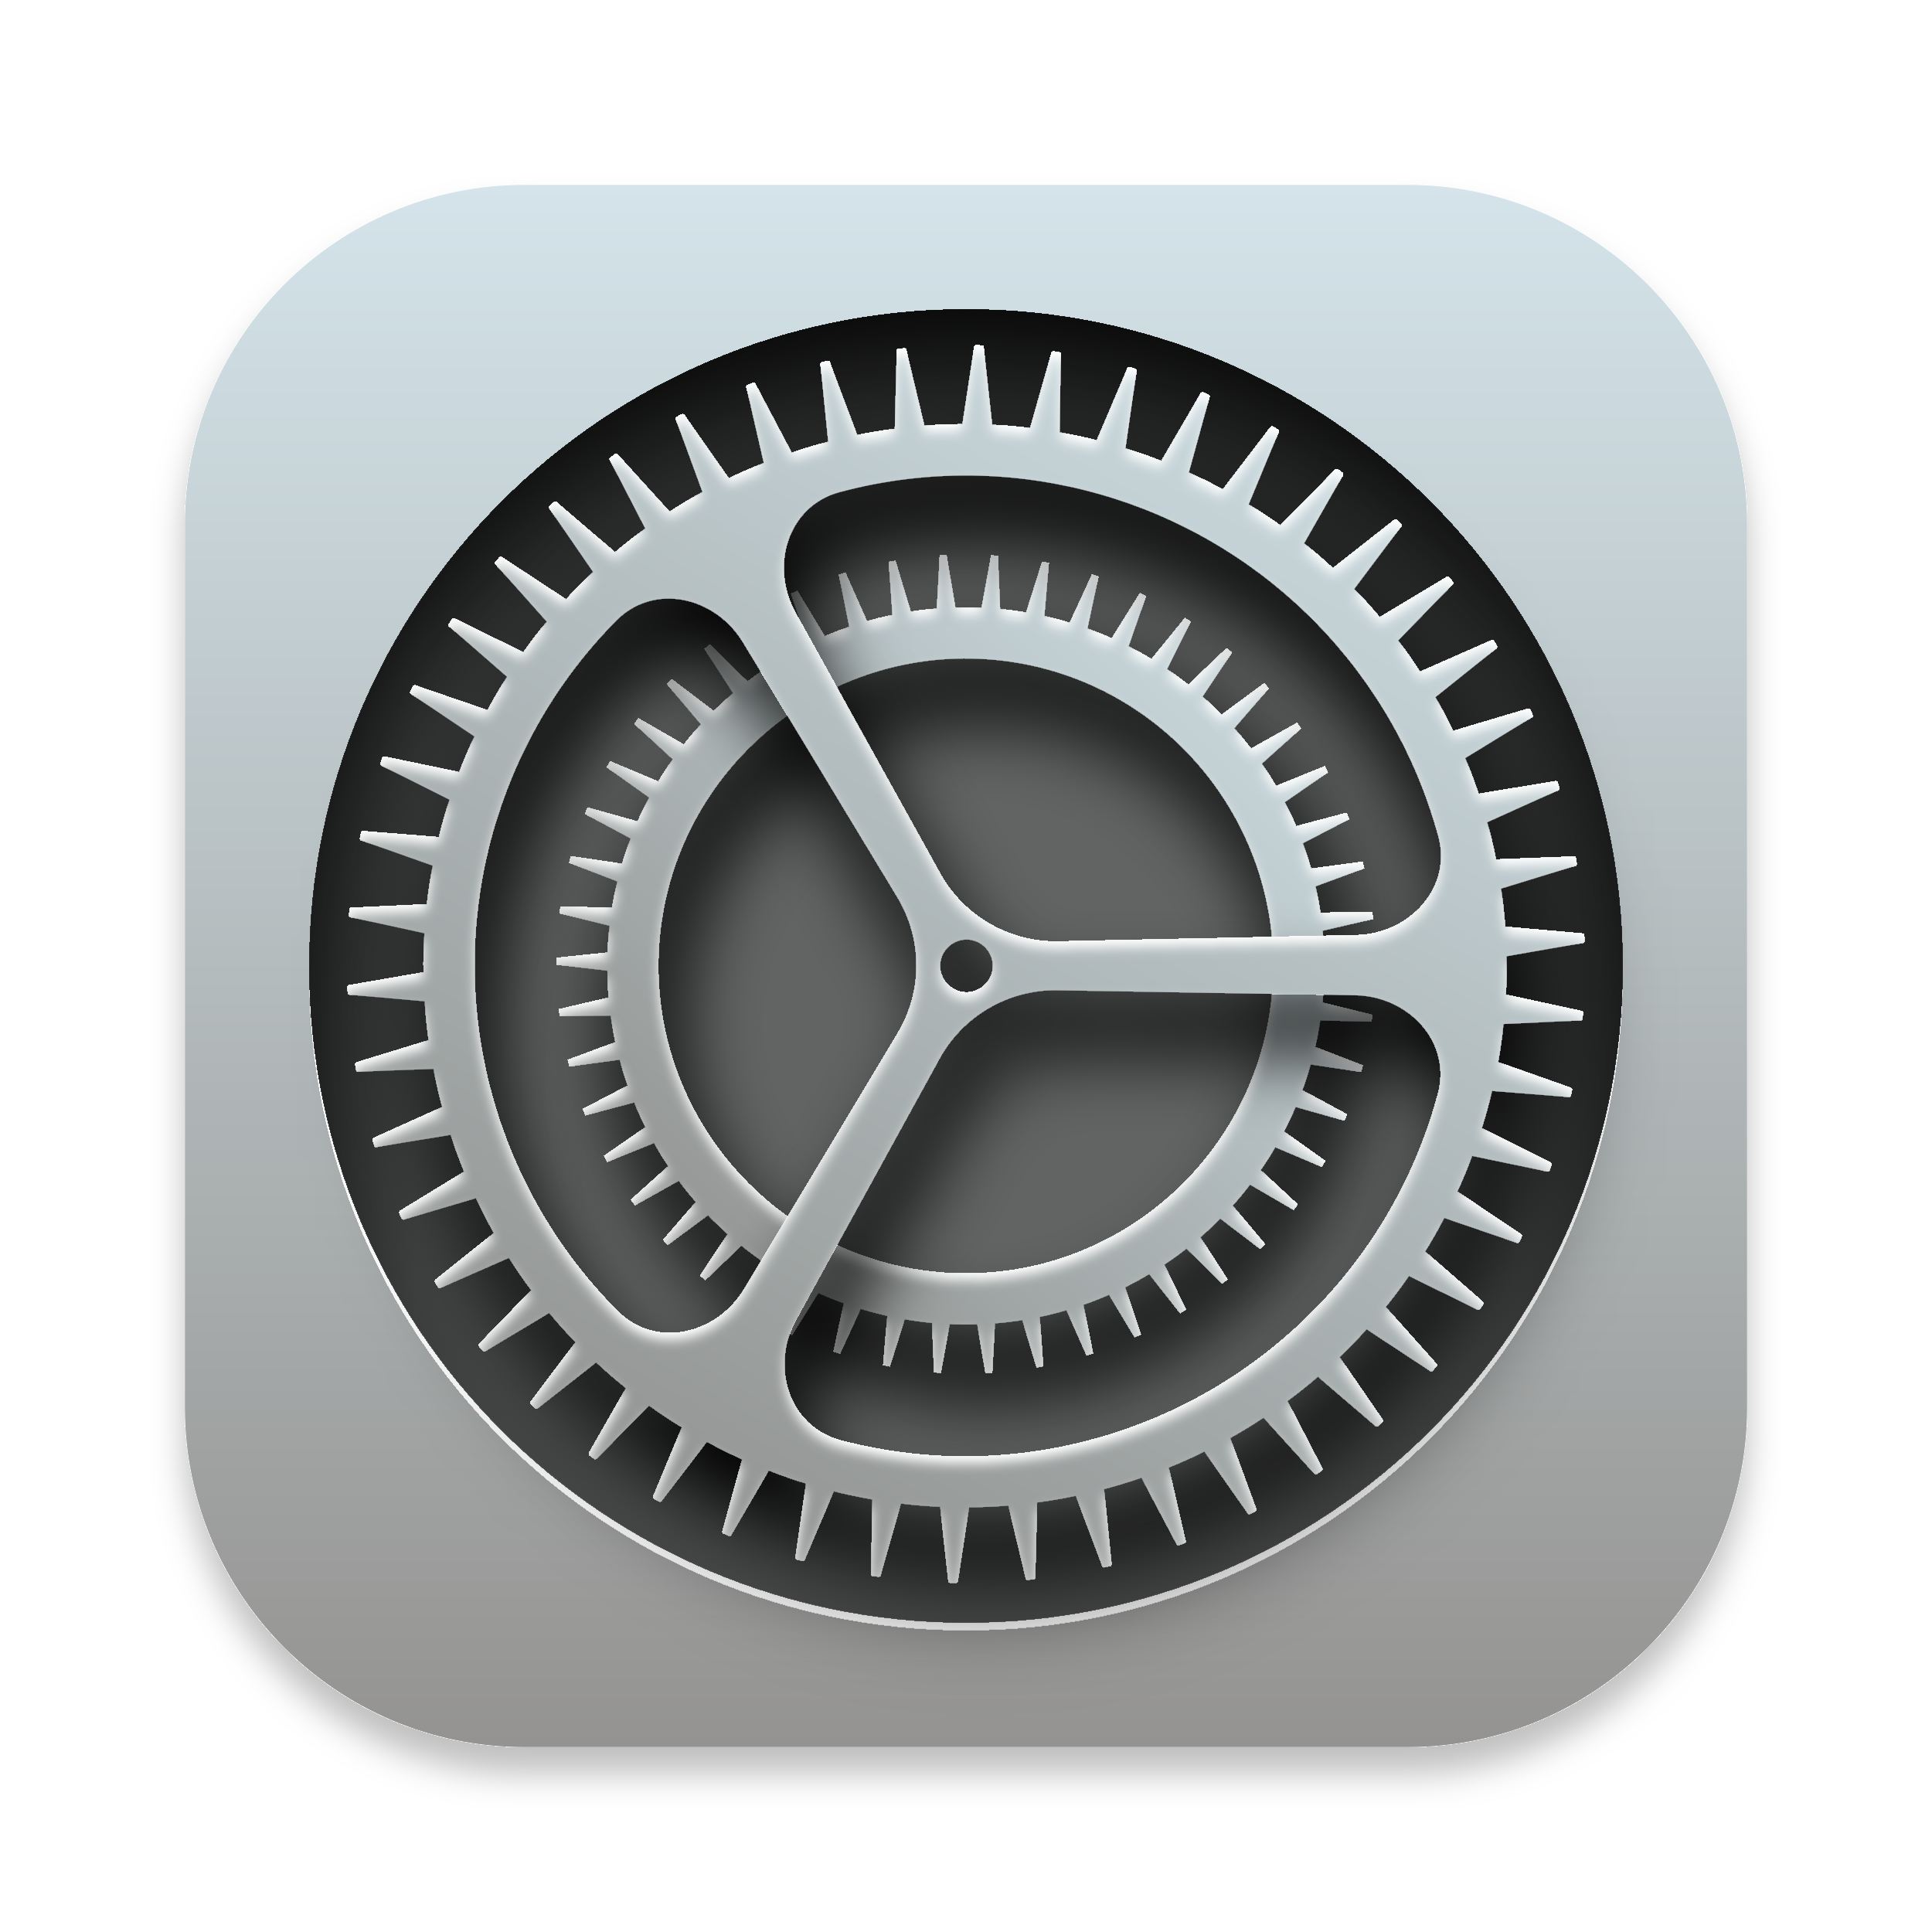
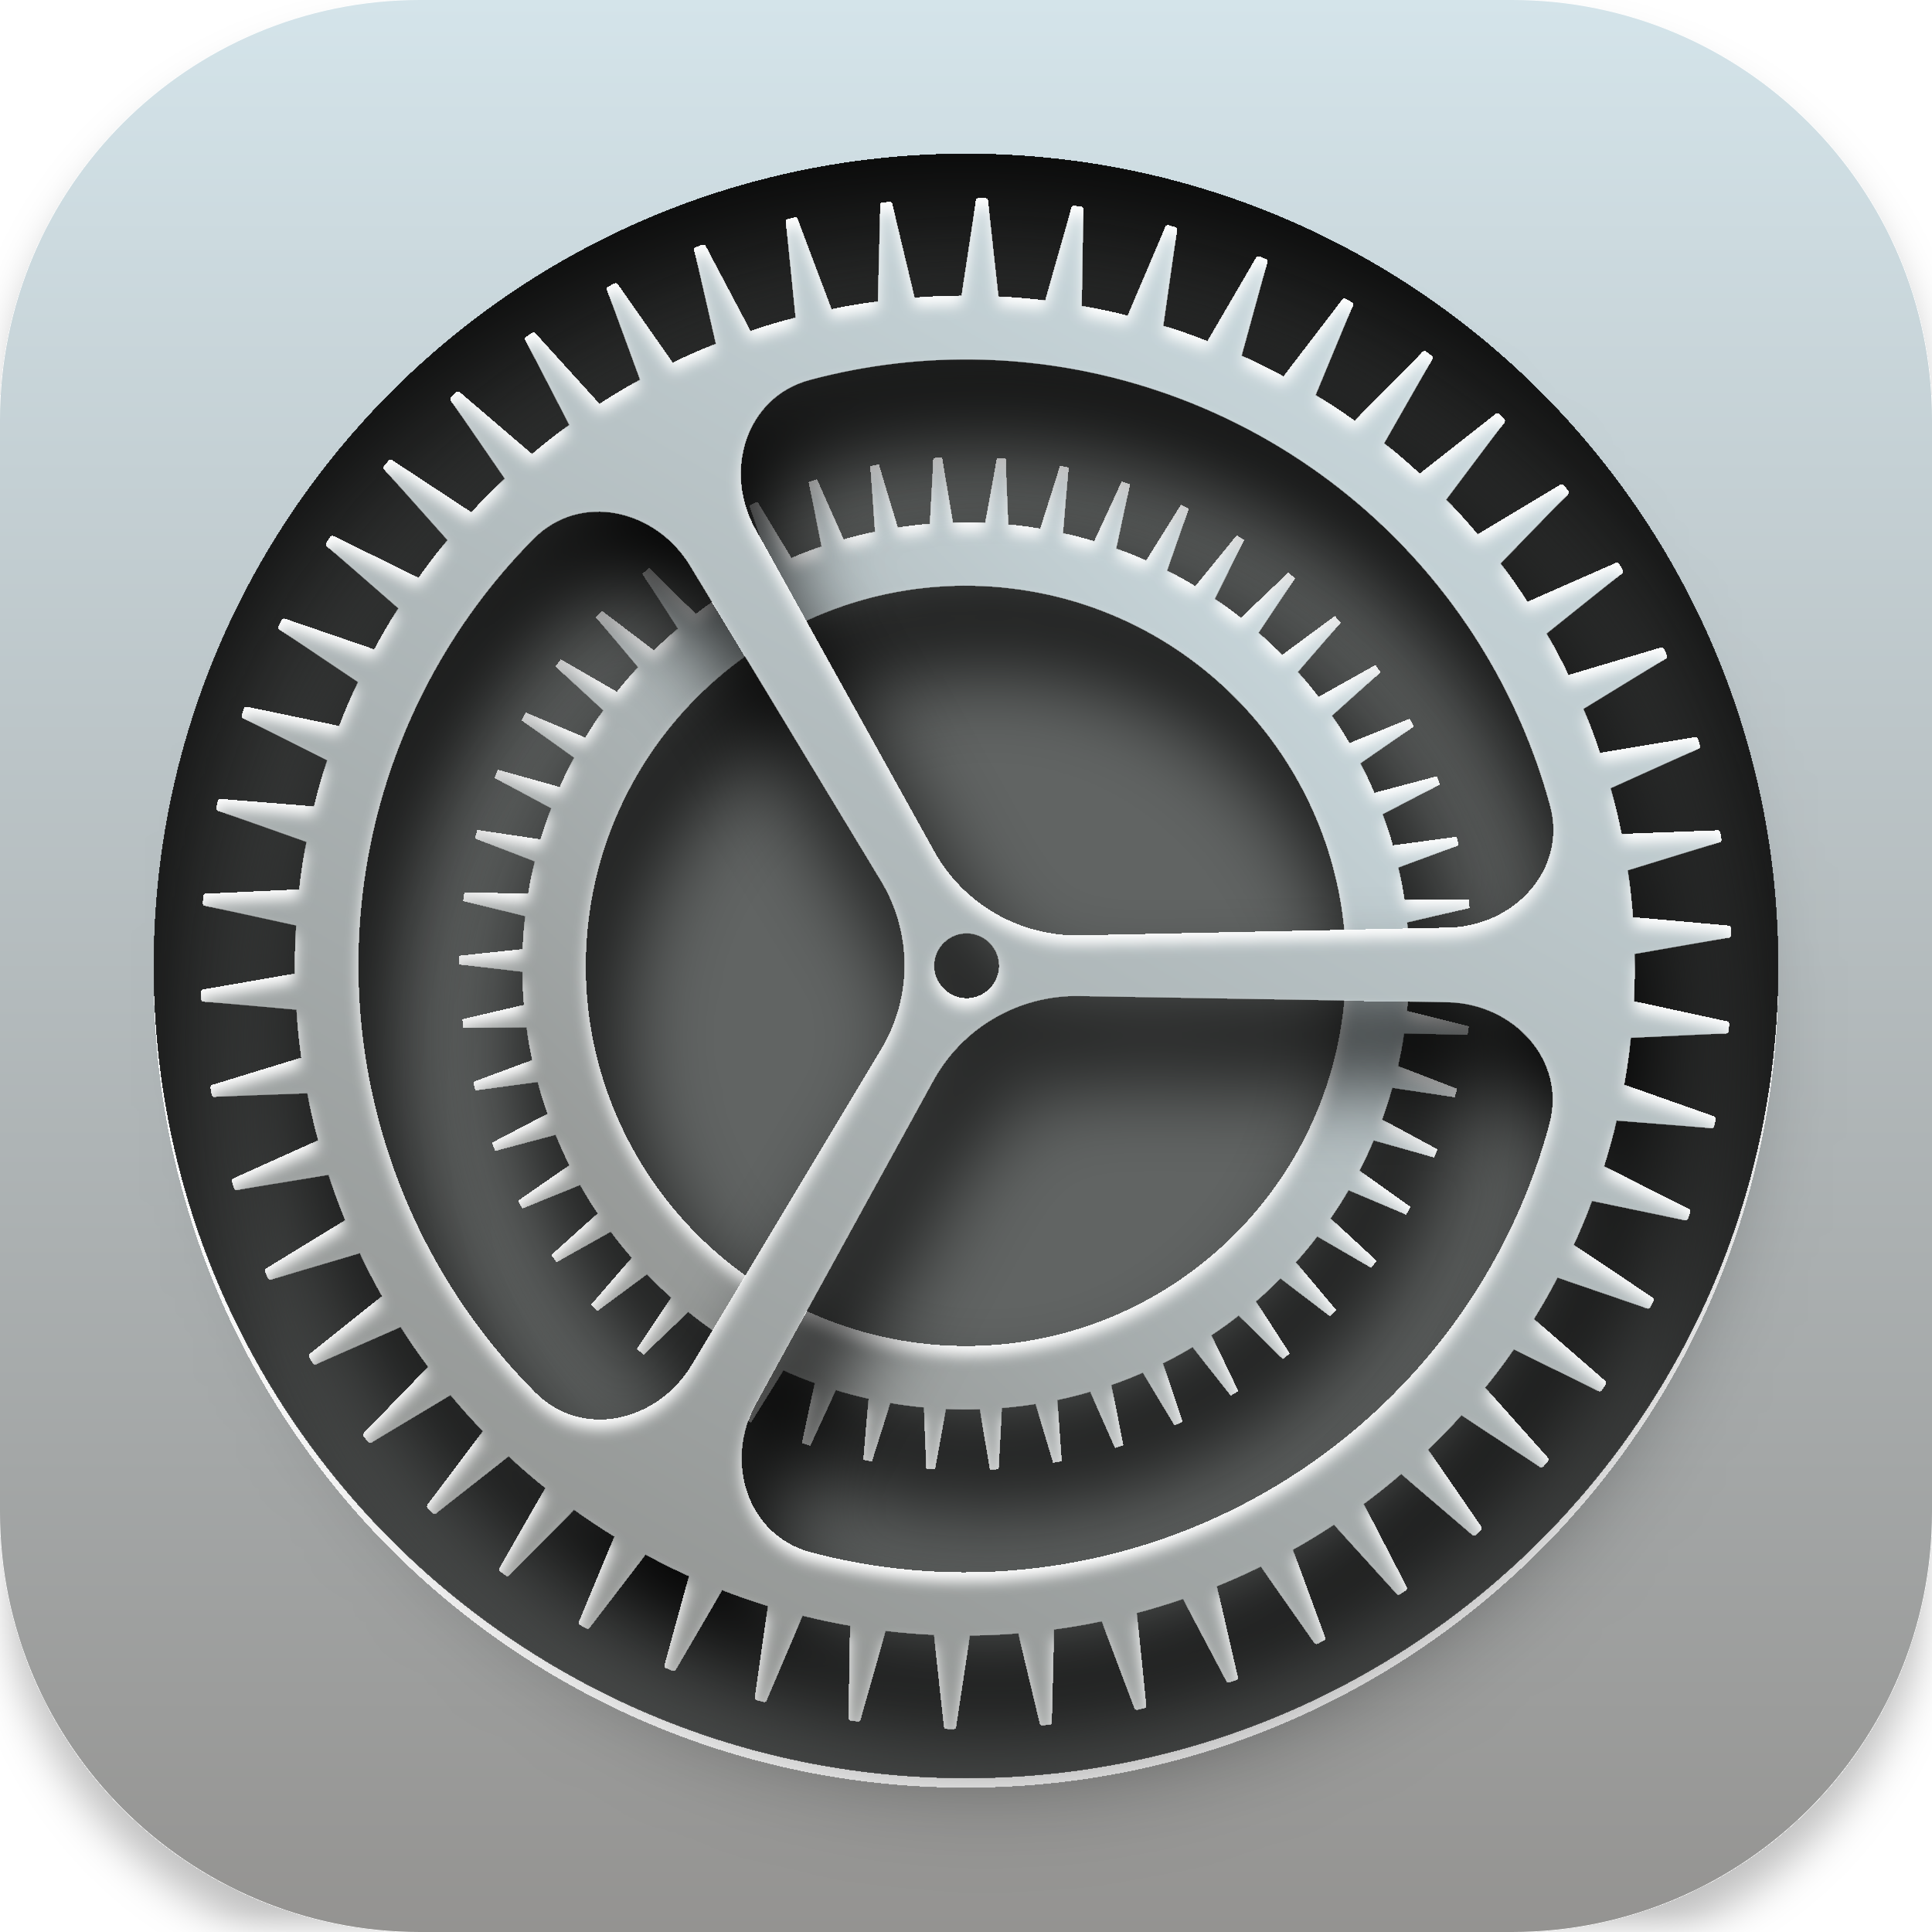
- <svg xmlns="http://www.w3.org/2000/svg" width="1024" height="1024" viewBox="0 0 1024 1024" fill="none">
+ <svg xmlns="http://www.w3.org/2000/svg" fill="none" viewBox="98 98 828 828">
  <g filter="url(#filter0_d_167_22)">
    <rect x="98" y="98" width="828" height="828" rx="180" fill="url(#paint0_linear_167_22)" />
  </g>
  <g filter="url(#filter1_di_167_22)">
    <circle cx="512" cy="512" r="348" fill="#616463" />
  </g>
  <g filter="url(#filter2_di_167_22)">
    <path fill-rule="evenodd" clip-rule="evenodd" d="M525.382 294.406L520.296 322.18C515.61 321.972 510.955 321.935 506.337 322.066L501.64 294.24L498.13 294.436L496.567 322.593C491.895 322.966 487.266 323.51 482.688 324.219L474.555 297.248L471.097 297.882L473.071 325.964C468.485 326.919 463.956 328.041 459.49 329.323L448.059 303.626L444.709 304.689L450.179 332.26C445.751 333.784 441.394 335.467 437.114 337.304L422.573 313.275L419.382 314.75L428.252 341.381C424.051 343.446 419.933 345.664 415.908 348.026L398.497 326.042L395.515 327.905L407.632 353.171C403.719 355.745 399.904 358.46 396.196 361.311L376.211 341.726L373.486 343.948L388.635 367.434C385.067 370.478 381.612 373.652 378.276 376.951L356.065 360.08L353.641 362.626L371.548 383.95C368.38 387.419 365.338 391.008 362.428 394.709L338.38 380.814L336.294 383.643L356.641 402.471C353.924 406.315 351.345 410.268 348.912 414.321L323.432 403.6L321.717 406.669L344.157 422.721C341.938 426.884 339.869 431.143 337.958 435.49L311.458 428.081L310.141 431.34L334.309 444.396C332.63 448.811 331.11 453.308 329.756 457.882L302.648 453.869L301.75 457.268L327.266 467.154C326.156 471.749 325.211 476.413 324.439 481.14L297.138 480.558L296.673 484.043L323.132 490.629C322.829 493.316 322.583 496.021 322.392 498.744C322.248 500.8 322.138 502.85 322.06 504.895L295.017 507.728L294.992 511.243L321.935 514.446C321.992 519.265 322.23 524.047 322.644 528.783L296.317 534.949L296.733 538.439L323.711 538.241C324.373 543.024 325.215 547.755 326.23 552.426L301.02 561.792L301.87 565.203L328.476 561.643C329.739 566.311 331.177 570.912 332.782 575.437L309.049 587.834L310.32 591.112L336.167 584.272C338.012 588.748 340.023 593.142 342.194 597.445L320.28 612.665L321.952 615.757L346.656 605.765C349.051 609.978 351.603 614.092 354.305 618.101L334.533 635.892L336.579 638.75L359.764 625.781C362.67 629.665 365.724 633.436 368.916 637.086L351.585 657.149L353.974 659.729L375.278 644.009C378.652 647.504 382.161 650.871 385.796 654.103L371.169 676.102L373.861 678.362L392.959 660.161C396.749 663.21 400.66 666.117 404.685 668.874L392.971 692.451L395.926 694.355L412.537 673.973C416.683 676.522 420.938 678.917 425.293 681.15L416.652 705.938L419.822 707.457L433.713 685.208C438.148 687.211 442.677 689.05 447.294 690.717L441.836 716.351L445.171 717.461L456.153 693.67C460.801 695.093 465.528 696.343 470.329 697.414L468.127 723.526L471.575 724.209L479.491 699.223C484.27 700.045 489.116 700.691 494.02 701.153L495.109 727.349L498.616 727.594L503.339 701.804C508.26 702.029 513.149 702.064 517.996 701.915L522.358 727.76L525.868 727.564L527.321 701.399C532.224 701.007 537.079 700.427 541.879 699.665L549.443 724.752L552.901 724.117L551.063 697.974C555.866 696.965 560.608 695.774 565.278 694.408L575.939 718.374L579.29 717.311L574.181 691.562C578.805 689.956 583.351 688.176 587.812 686.229L601.425 708.725L604.616 707.25L596.297 682.273C600.667 680.102 604.945 677.768 609.122 675.277L625.502 695.958L628.483 694.095L617.059 670.274C621.108 667.58 625.051 664.734 628.878 661.743L647.788 680.273L650.512 678.052L636.142 655.772C639.811 652.602 643.359 649.293 646.779 645.851L667.933 661.92L670.357 659.374L653.253 639.005C656.486 635.412 659.587 631.692 662.545 627.854L685.618 641.186L687.705 638.357L668.121 620.235C670.869 616.277 673.473 612.206 675.922 608.03L700.566 618.399L702.281 615.331L680.504 599.752C682.723 595.494 684.787 591.138 686.688 586.691L712.54 593.919L713.857 590.66L690.195 577.877C691.85 573.393 693.342 568.825 694.663 564.18L721.351 568.13L722.249 564.732L697.036 554.963C698.106 550.33 699.007 545.629 699.734 540.864L726.861 541.441L727.325 537.957L700.939 531.389C701.147 529.353 701.323 527.307 701.467 525.251C701.657 522.529 701.789 519.815 701.864 517.113L728.982 514.272L729.006 510.757L701.89 507.534C701.783 502.745 701.496 497.995 701.037 493.291L727.681 487.051L727.265 483.56L699.861 483.762C699.157 479.045 698.277 474.379 697.23 469.773L722.978 460.208L722.128 456.797L694.856 460.446C693.568 455.875 692.112 451.371 690.494 446.94L714.949 434.166L713.678 430.888L686.955 437.96C685.109 433.607 683.105 429.334 680.95 425.148L703.719 409.335L702.047 406.243L676.299 416.657C673.933 412.587 671.419 408.61 668.765 404.734L689.465 386.108L687.419 383.25L663.077 396.866C660.233 393.135 657.253 389.511 654.144 386.001L672.413 364.85L670.024 362.271L647.509 378.884C644.233 375.545 640.833 372.325 637.315 369.231L652.83 345.898L650.137 343.638L629.836 362.985C626.179 360.086 622.411 357.317 618.538 354.687L631.027 329.549L628.072 327.644L610.329 349.416C606.347 347.002 602.266 344.728 598.094 342.603L607.347 316.062L604.176 314.543L589.282 338.399C585.038 336.508 580.709 334.767 576.3 333.182L582.163 305.648L578.827 304.539L567.02 330.116C562.584 328.777 558.076 327.594 553.502 326.575L555.871 298.474L552.423 297.791L543.9 324.692C539.345 323.921 534.731 323.309 530.062 322.863L528.889 294.651L525.382 294.406ZM500.559 674.6C590.362 680.88 668.253 613.171 674.532 523.368C680.812 433.565 613.103 355.674 523.3 349.394C433.497 343.115 355.606 410.824 349.326 500.627C343.047 590.43 410.756 668.321 500.559 674.6Z" fill="url(#paint1_linear_167_22)" />
  </g>
  <g filter="url(#filter3_di_167_22)">
    <path fill-rule="evenodd" clip-rule="evenodd" d="M674.702 226.194C674.267 225.943 673.713 226.053 673.408 226.452L648.12 259.467C642.164 256.239 636.141 253.244 630.062 250.478L641.064 210.397C641.197 209.912 640.95 209.405 640.487 209.21L637.723 208.048C637.26 207.854 636.725 208.032 636.472 208.466L615.547 244.347C609.239 241.885 602.882 239.661 596.487 237.673L602.37 196.59C602.441 196.093 602.133 195.621 601.649 195.486L598.761 194.679C598.278 194.544 597.769 194.789 597.572 195.251L581.333 233.415C574.77 231.766 568.177 230.358 561.565 229.187L562.252 187.744C562.261 187.242 561.895 186.811 561.399 186.738L558.433 186.3C557.936 186.227 557.462 186.533 557.325 187.016L546.008 226.874C539.293 226.064 532.57 225.495 525.85 225.164L521.341 183.994C521.286 183.495 520.87 183.114 520.368 183.104L517.37 183.041C516.868 183.03 516.436 183.394 516.361 183.89L510.134 224.823C503.374 224.861 496.628 225.139 489.909 225.652L480.283 185.402C480.166 184.914 479.705 184.588 479.206 184.64L476.224 184.954C475.724 185.006 475.341 185.421 475.329 185.923L474.282 227.275C467.58 228.156 460.915 229.273 454.3 230.62L439.724 191.945C439.547 191.475 439.049 191.209 438.56 191.324L435.641 192.008C435.152 192.123 434.824 192.583 434.875 193.082L439.012 234.171C432.467 235.88 425.983 237.818 419.572 239.983L400.306 203.519C400.071 203.075 399.544 202.874 399.073 203.049L396.263 204.094C395.792 204.269 395.524 204.766 395.637 205.255L404.867 245.398C398.577 247.91 392.371 250.646 386.261 253.601L362.649 219.942C362.361 219.531 361.812 219.398 361.367 219.631L358.71 221.02C358.265 221.252 358.062 221.779 358.235 222.25L372.376 260.792C366.439 264.074 360.608 267.573 354.896 271.284L327.348 240.956C327.01 240.585 326.449 240.521 326.037 240.808L323.575 242.519C323.163 242.805 323.027 243.353 323.257 243.799L342.053 280.138C336.567 284.145 331.208 288.359 325.989 292.778L294.958 266.229C294.577 265.902 294.012 265.909 293.639 266.245L291.411 268.251C291.038 268.587 290.972 269.148 291.256 269.562L314.389 303.157C309.448 307.827 304.653 312.694 300.017 317.754L265.992 295.361C265.572 295.085 265.013 295.163 264.685 295.543L262.726 297.813C262.398 298.193 262.402 298.757 262.737 299.132L289.836 329.494C285.523 334.75 281.372 340.189 277.395 345.81L240.905 327.895C240.454 327.673 239.909 327.82 239.631 328.239L237.972 330.736C237.694 331.154 237.769 331.714 238.148 332.044L268.774 358.714C266.78 361.88 264.838 365.097 262.951 368.366C261.397 371.056 259.892 373.762 258.436 376.48L220.093 363.316C219.618 363.153 219.096 363.367 218.873 363.817L217.54 366.502C217.317 366.952 217.461 367.498 217.878 367.778L251.489 390.321C248.552 396.585 245.861 402.911 243.413 409.287L203.885 401.066C203.394 400.963 202.902 401.242 202.737 401.716L201.751 404.547C201.586 405.021 201.798 405.545 202.247 405.77L238.268 423.847C236.137 430.44 234.257 437.075 232.626 443.74L192.536 440.55C192.036 440.51 191.583 440.847 191.479 441.339L190.856 444.271C190.751 444.762 191.027 445.255 191.501 445.422L229.37 458.795C228.088 465.61 227.059 472.446 226.281 479.29L186.226 481.145C185.724 481.168 185.318 481.56 185.276 482.06L185.025 485.048C184.983 485.548 185.318 486.002 185.809 486.108L224.956 494.608C224.545 501.534 224.386 508.457 224.477 515.365L185.053 522.21C184.558 522.296 184.204 522.736 184.225 523.237L184.35 526.233C184.371 526.735 184.761 527.143 185.261 527.187L225.089 530.707C225.551 537.632 226.263 544.53 227.221 551.388L189.036 563.099C188.556 563.246 188.26 563.727 188.343 564.222L188.843 567.178C188.927 567.673 189.365 568.03 189.867 568.011L229.746 566.514C231.071 573.33 232.642 580.096 234.454 586.796L198.113 603.167C197.655 603.373 197.421 603.887 197.566 604.368L198.433 607.238C198.578 607.719 199.057 608.017 199.553 607.935L238.842 601.467C241.01 608.07 243.416 614.598 246.059 621.035L212.139 641.78C211.711 642.042 211.543 642.581 211.747 643.04L212.967 645.779C213.171 646.238 213.684 646.474 214.165 646.331L252.236 635.018C255.216 641.304 258.427 647.491 261.866 653.563L230.895 678.332C230.502 678.645 230.404 679.201 230.664 679.631L232.217 682.195C232.477 682.625 233.015 682.794 233.475 682.592L269.737 666.637C273.486 672.503 277.456 678.245 281.646 683.85L254.084 712.244C253.734 712.604 253.705 713.168 254.017 713.562L255.88 715.911C256.192 716.305 256.747 716.406 257.178 716.148L291.094 695.809C295.553 701.152 300.223 706.351 305.101 711.393L281.34 742.983C281.038 743.384 281.081 743.947 281.44 744.298L283.582 746.396C283.94 746.747 284.504 746.778 284.899 746.468L315.982 722.052C321.075 726.78 326.366 731.347 331.852 735.738L312.234 770.063C311.985 770.499 312.098 771.052 312.498 771.356L314.886 773.168C315.286 773.472 315.849 773.432 316.202 773.075L343.995 744.94C349.63 748.979 355.449 752.843 361.45 756.519L346.278 793.057C346.086 793.521 346.267 794.056 346.702 794.307L349.298 795.806C349.733 796.057 350.287 795.946 350.592 795.548L374.649 764.14C380.833 767.498 387.089 770.606 393.405 773.466L382.936 811.603C382.803 812.088 383.05 812.595 383.513 812.79L386.277 813.952C386.739 814.146 387.275 813.967 387.528 813.534L407.445 779.382C413.992 781.938 420.592 784.237 427.233 786.282L421.63 825.41C421.559 825.907 421.867 826.379 422.351 826.514L425.238 827.321C425.722 827.456 426.231 827.211 426.427 826.749L441.905 790.376C448.71 792.08 455.547 793.525 462.404 794.715L461.748 834.257C461.74 834.759 462.105 835.189 462.602 835.263L465.568 835.701C466.065 835.774 466.539 835.468 466.676 834.984L477.484 796.917C484.433 797.743 491.392 798.311 498.345 798.624L502.659 838.006C502.713 838.505 503.13 838.886 503.632 838.897L506.629 838.959C507.131 838.97 507.563 838.606 507.639 838.11L513.603 798.904C520.582 798.846 527.545 798.534 534.479 797.971L543.717 836.598C543.834 837.086 544.295 837.412 544.794 837.36L547.776 837.046C548.276 836.994 548.659 836.579 548.671 836.077L549.678 796.329C556.574 795.399 563.43 794.219 570.233 792.795L584.276 830.055C584.453 830.525 584.951 830.791 585.44 830.676L588.359 829.992C588.847 829.877 589.176 829.417 589.125 828.918L585.132 789.26C591.841 787.479 598.485 785.456 605.05 783.196L623.694 818.481C623.929 818.925 624.456 819.126 624.927 818.951L627.737 817.906C628.208 817.731 628.475 817.234 628.363 816.745L619.412 777.82C625.831 775.22 632.161 772.388 638.389 769.326L661.351 802.058C661.639 802.469 662.188 802.602 662.633 802.37L665.29 800.98C665.735 800.748 665.938 800.221 665.765 799.75L651.982 762.185C658.009 758.809 663.926 755.21 669.717 751.391L696.652 781.044C696.99 781.415 697.551 781.479 697.963 781.192L700.425 779.481C700.837 779.195 700.973 778.647 700.742 778.201L682.321 742.585C687.859 738.489 693.265 734.18 698.526 729.662L729.042 755.771C729.423 756.098 729.988 756.091 730.361 755.755L732.589 753.749C732.962 753.413 733.028 752.852 732.744 752.438L709.936 719.315C714.892 714.569 719.699 709.624 724.342 704.483L758.008 726.639C758.428 726.915 758.987 726.837 759.315 726.457L761.274 724.187C761.602 723.807 761.597 723.243 761.263 722.868L734.379 692.747C738.677 687.439 742.81 681.945 746.766 676.269L783.095 694.105C783.546 694.327 784.091 694.18 784.369 693.761L786.028 691.264C786.306 690.846 786.231 690.286 785.852 689.956L755.279 663.333C756.906 660.712 758.496 658.056 760.049 655.366C761.936 652.097 763.752 648.807 765.497 645.496L803.907 658.684C804.381 658.847 804.904 658.633 805.127 658.183L806.46 655.498C806.683 655.048 806.538 654.502 806.121 654.222L772.361 631.579C775.241 625.325 777.876 619.01 780.271 612.647L820.115 620.934C820.606 621.037 821.097 620.758 821.263 620.284L822.249 617.453C822.414 616.979 822.202 616.455 821.753 616.23L785.347 597.959C787.411 591.415 789.229 584.829 790.803 578.215L831.463 581.45C831.964 581.49 832.416 581.153 832.521 580.661L833.144 577.729C833.249 577.238 832.973 576.745 832.499 576.578L793.991 562.979C795.208 556.25 796.179 549.502 796.906 542.747L837.774 540.855C838.275 540.832 838.682 540.44 838.724 539.94L838.975 536.952C839.017 536.452 838.681 535.998 838.191 535.892L798.151 527.198C798.51 520.396 798.624 513.596 798.498 506.813L838.947 499.79C839.442 499.704 839.796 499.264 839.775 498.763L839.65 495.767C839.629 495.265 839.239 494.857 838.739 494.813L797.783 491.193C797.288 484.424 796.554 477.681 795.585 470.978L834.964 458.901C835.444 458.753 835.74 458.273 835.657 457.778L835.157 454.822C835.073 454.327 834.635 453.97 834.133 453.989L792.921 455.536C791.591 448.902 790.027 442.317 788.235 435.795L825.887 418.833C826.345 418.627 826.579 418.113 826.434 417.632L825.567 414.762C825.422 414.281 824.943 413.983 824.447 414.065L783.665 420.779C781.525 414.377 779.16 408.047 776.572 401.802L811.861 380.22C812.289 379.958 812.457 379.419 812.253 378.96L811.033 376.221C810.829 375.762 810.316 375.526 809.835 375.669L770.164 387.457C767.249 381.382 764.116 375.401 760.77 369.528L793.105 343.668C793.497 343.355 793.596 342.799 793.336 342.369L791.783 339.805C791.523 339.375 790.985 339.205 790.525 339.408L752.616 356.088C748.969 350.434 745.115 344.895 741.057 339.485L769.916 309.756C770.266 309.396 770.294 308.832 769.982 308.438L768.12 306.089C767.808 305.695 767.253 305.594 766.822 305.852L731.275 327.169C726.955 322.028 722.438 317.022 717.728 312.163L742.66 279.017C742.962 278.616 742.919 278.053 742.56 277.702L740.418 275.604C740.059 275.253 739.496 275.222 739.101 275.532L706.464 301.168C701.545 296.624 696.44 292.231 691.155 287.999L711.766 251.937C712.015 251.501 711.902 250.948 711.502 250.644L709.114 248.832C708.714 248.528 708.151 248.568 707.798 248.925L678.588 278.494C673.153 274.613 667.547 270.895 661.774 267.35L677.722 228.943C677.914 228.479 677.733 227.944 677.298 227.693L674.702 226.194ZM718.764 495.68C747.194 495.082 769.842 470.672 762.378 443.233C755.803 419.062 745.709 395.867 732.343 374.414C709.722 338.107 678.436 307.926 641.297 286.583C604.158 265.24 562.33 253.403 519.573 252.137C494.309 251.39 469.189 254.346 444.997 260.833C417.53 268.199 407.843 300.06 421.643 324.925L498.266 462.982C510.864 485.681 534.989 499.543 560.943 498.997L718.764 495.68ZM421.885 699.455C408.188 724.375 418.004 756.194 445.499 763.449C469.718 769.84 494.853 772.696 520.115 771.847C562.868 770.41 604.649 758.406 641.702 736.915C678.755 715.423 709.92 685.118 732.395 648.721C745.674 627.216 755.674 603.983 762.152 579.789C769.506 552.319 746.758 527.999 718.324 527.518L560.451 524.847C534.495 524.408 510.427 538.369 497.923 561.119L421.885 699.455ZM326.622 328.916C346.653 308.732 379.117 316.141 393.85 340.463L475.634 475.482C489.083 497.686 489.14 525.509 475.782 547.768L394.532 683.155C379.899 707.539 347.463 715.08 327.351 694.976C309.636 677.268 294.516 656.992 282.532 634.739C262.249 597.077 251.586 554.935 251.5 512.1C251.415 469.265 261.909 427.08 282.041 389.337C293.937 367.034 308.978 346.695 326.622 328.916ZM515.883 525.489C523.352 523.488 527.784 515.811 525.782 508.342C523.781 500.874 516.105 496.442 508.636 498.443C501.167 500.444 496.735 508.121 498.737 515.589C500.738 523.058 508.414 527.49 515.883 525.489Z" fill="url(#paint2_linear_167_22)" />
  </g>
  <defs>
    <filter id="filter0_d_167_22" x="80" y="94" width="864" height="864" filterUnits="userSpaceOnUse" color-interpolation-filters="sRGB">
      <feFlood flood-opacity="0" result="BackgroundImageFix" />
      <feColorMatrix in="SourceAlpha" type="matrix" values="0 0 0 0 0 0 0 0 0 0 0 0 0 0 0 0 0 0 127 0" result="hardAlpha" />
      <feOffset dy="14" />
      <feGaussianBlur stdDeviation="9" />
      <feComposite in2="hardAlpha" operator="out" />
      <feColorMatrix type="matrix" values="0 0 0 0 0 0 0 0 0 0 0 0 0 0 0 0 0 0 0.25 0" />
      <feBlend mode="normal" in2="BackgroundImageFix" result="effect1_dropShadow_167_22" />
      <feBlend mode="normal" in="SourceGraphic" in2="effect1_dropShadow_167_22" result="shape" />
    </filter>
    <filter id="filter1_di_167_22" x="164" y="164" width="696" height="756" filterUnits="userSpaceOnUse" color-interpolation-filters="sRGB">
      <feFlood flood-opacity="0" result="BackgroundImageFix" />
      <feColorMatrix in="SourceAlpha" type="matrix" values="0 0 0 0 0 0 0 0 0 0 0 0 0 0 0 0 0 0 127 0" result="hardAlpha" />
      <feOffset dy="4" />
      <feComposite in2="hardAlpha" operator="out" />
      <feColorMatrix type="matrix" values="0 0 0 0 1 0 0 0 0 1 0 0 0 0 1 0 0 0 1 0" />
      <feBlend mode="normal" in2="BackgroundImageFix" result="effect1_dropShadow_167_22" />
      <feBlend mode="normal" in="SourceGraphic" in2="effect1_dropShadow_167_22" result="shape" />
      <feColorMatrix in="SourceAlpha" type="matrix" values="0 0 0 0 0 0 0 0 0 0 0 0 0 0 0 0 0 0 127 0" result="hardAlpha" />
      <feOffset dy="60" />
      <feGaussianBlur stdDeviation="60" />
      <feComposite in2="hardAlpha" operator="arithmetic" k2="-1" k3="1" />
      <feColorMatrix type="matrix" values="0 0 0 0 0 0 0 0 0 0 0 0 0 0 0 0 0 0 1 0" />
      <feBlend mode="normal" in2="shape" result="effect2_innerShadow_167_22" />
    </filter>
    <filter id="filter2_di_167_22" x="264.992" y="284.24" width="514.014" height="513.52" filterUnits="userSpaceOnUse" color-interpolation-filters="sRGB">
      <feFlood flood-opacity="0" result="BackgroundImageFix" />
      <feColorMatrix in="SourceAlpha" type="matrix" values="0 0 0 0 0 0 0 0 0 0 0 0 0 0 0 0 0 0 127 0" result="hardAlpha" />
      <feOffset dx="10" dy="30" />
      <feGaussianBlur stdDeviation="20" />
      <feComposite in2="hardAlpha" operator="out" />
      <feColorMatrix type="matrix" values="0 0 0 0 0 0 0 0 0 0 0 0 0 0 0 0 0 0 1 0" />
      <feBlend mode="normal" in2="BackgroundImageFix" result="effect1_dropShadow_167_22" />
      <feBlend mode="normal" in="SourceGraphic" in2="effect1_dropShadow_167_22" result="shape" />
      <feColorMatrix in="SourceAlpha" type="matrix" values="0 0 0 0 0 0 0 0 0 0 0 0 0 0 0 0 0 0 127 0" result="hardAlpha" />
      <feOffset dy="4" />
      <feGaussianBlur stdDeviation="3" />
      <feComposite in2="hardAlpha" operator="arithmetic" k2="-1" k3="1" />
      <feColorMatrix type="matrix" values="0 0 0 0 1 0 0 0 0 1 0 0 0 0 1 0 0 0 1 0" />
      <feBlend mode="normal" in2="shape" result="effect2_innerShadow_167_22" />
    </filter>
    <filter id="filter3_di_167_22" x="154.224" y="173.041" width="735.553" height="735.919" filterUnits="userSpaceOnUse" color-interpolation-filters="sRGB">
      <feFlood flood-opacity="0" result="BackgroundImageFix" />
      <feColorMatrix in="SourceAlpha" type="matrix" values="0 0 0 0 0 0 0 0 0 0 0 0 0 0 0 0 0 0 127 0" result="hardAlpha" />
      <feOffset dx="10" dy="30" />
      <feGaussianBlur stdDeviation="20" />
      <feComposite in2="hardAlpha" operator="out" />
      <feColorMatrix type="matrix" values="0 0 0 0 0 0 0 0 0 0 0 0 0 0 0 0 0 0 1 0" />
      <feBlend mode="normal" in2="BackgroundImageFix" result="effect1_dropShadow_167_22" />
      <feBlend mode="normal" in="SourceGraphic" in2="effect1_dropShadow_167_22" result="shape" />
      <feColorMatrix in="SourceAlpha" type="matrix" values="0 0 0 0 0 0 0 0 0 0 0 0 0 0 0 0 0 0 127 0" result="hardAlpha" />
      <feOffset dy="4" />
      <feGaussianBlur stdDeviation="3" />
      <feComposite in2="hardAlpha" operator="arithmetic" k2="-1" k3="1" />
      <feColorMatrix type="matrix" values="0 0 0 0 1 0 0 0 0 1 0 0 0 0 1 0 0 0 1 0" />
      <feBlend mode="normal" in2="shape" result="effect2_innerShadow_167_22" />
    </filter>
    <linearGradient id="paint0_linear_167_22" x1="512" y1="98" x2="512" y2="926" gradientUnits="userSpaceOnUse">
      <stop stop-color="#D4E4EA" />
      <stop offset="1" stop-color="#949391" />
    </linearGradient>
    <linearGradient id="paint1_linear_167_22" x1="665.5" y1="357.674" x2="358.848" y2="664.675" gradientUnits="userSpaceOnUse">
      <stop stop-color="#C9D8DD" />
      <stop offset="1" stop-color="#939593" />
    </linearGradient>
    <linearGradient id="paint2_linear_167_22" x1="675.999" y1="226.944" x2="347.999" y2="795.056" gradientUnits="userSpaceOnUse">
      <stop stop-color="#C9D8DD" />
      <stop offset="1" stop-color="#939593" />
    </linearGradient>
  </defs>
</svg>
